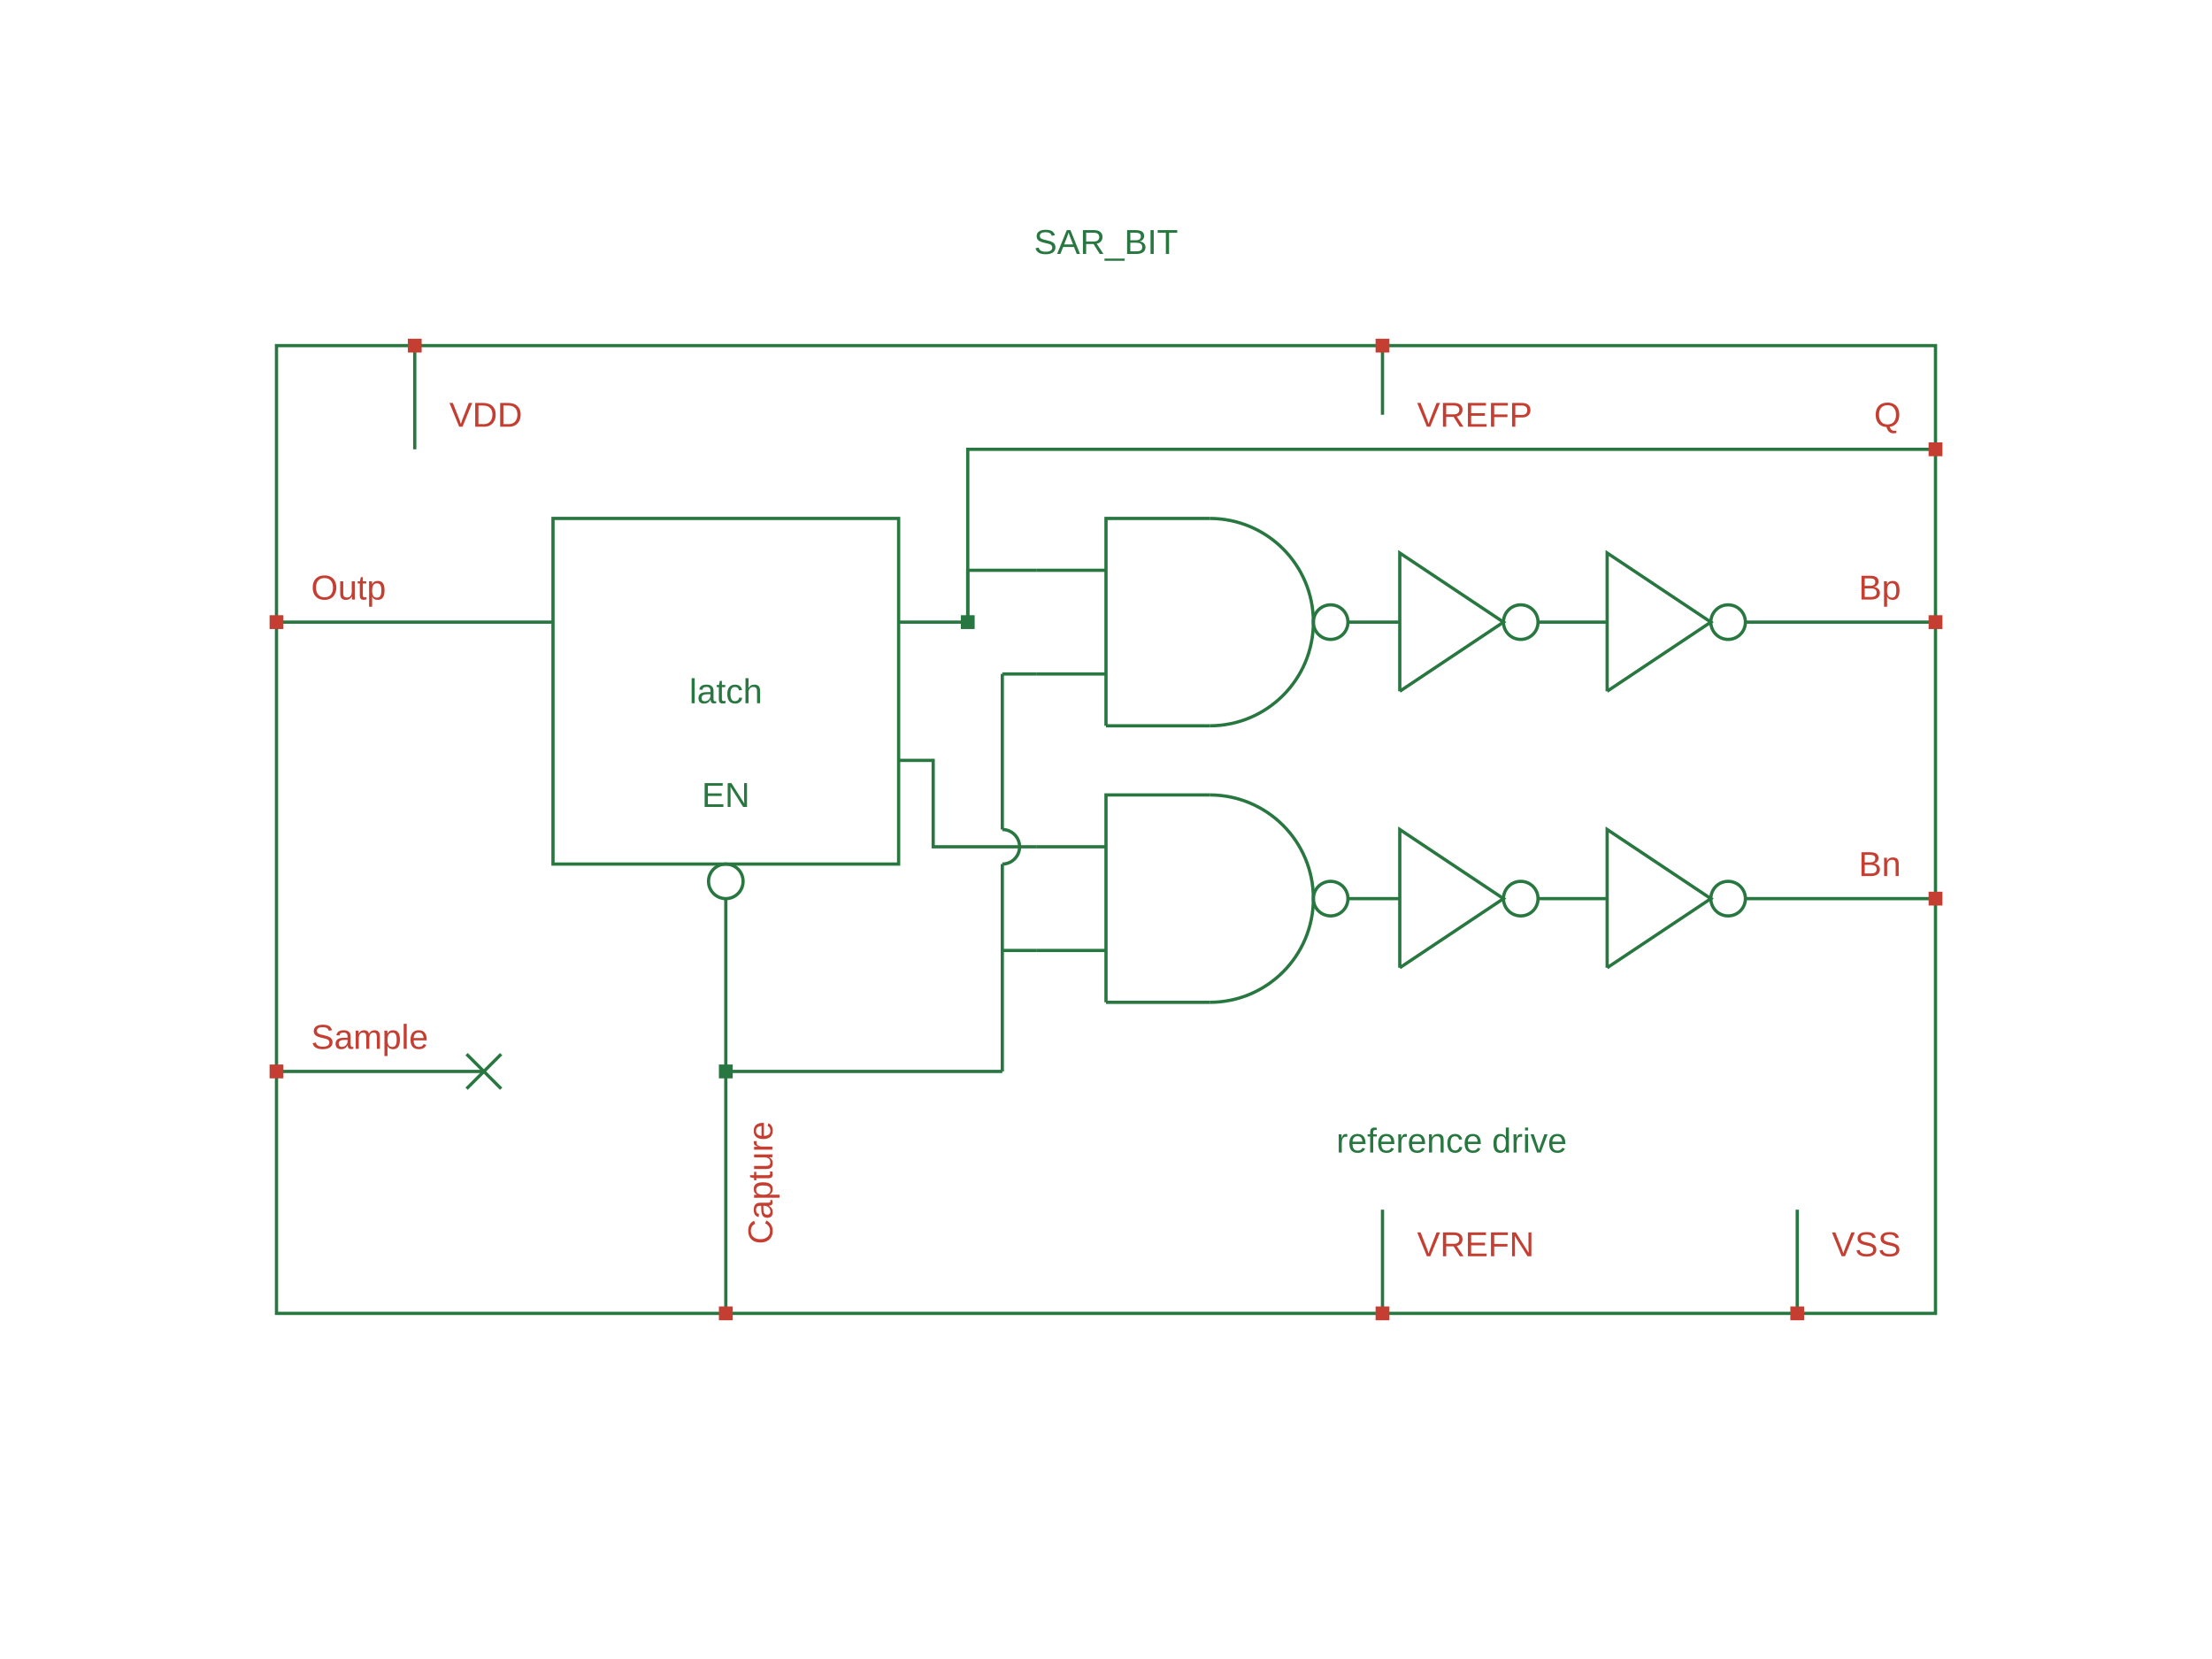
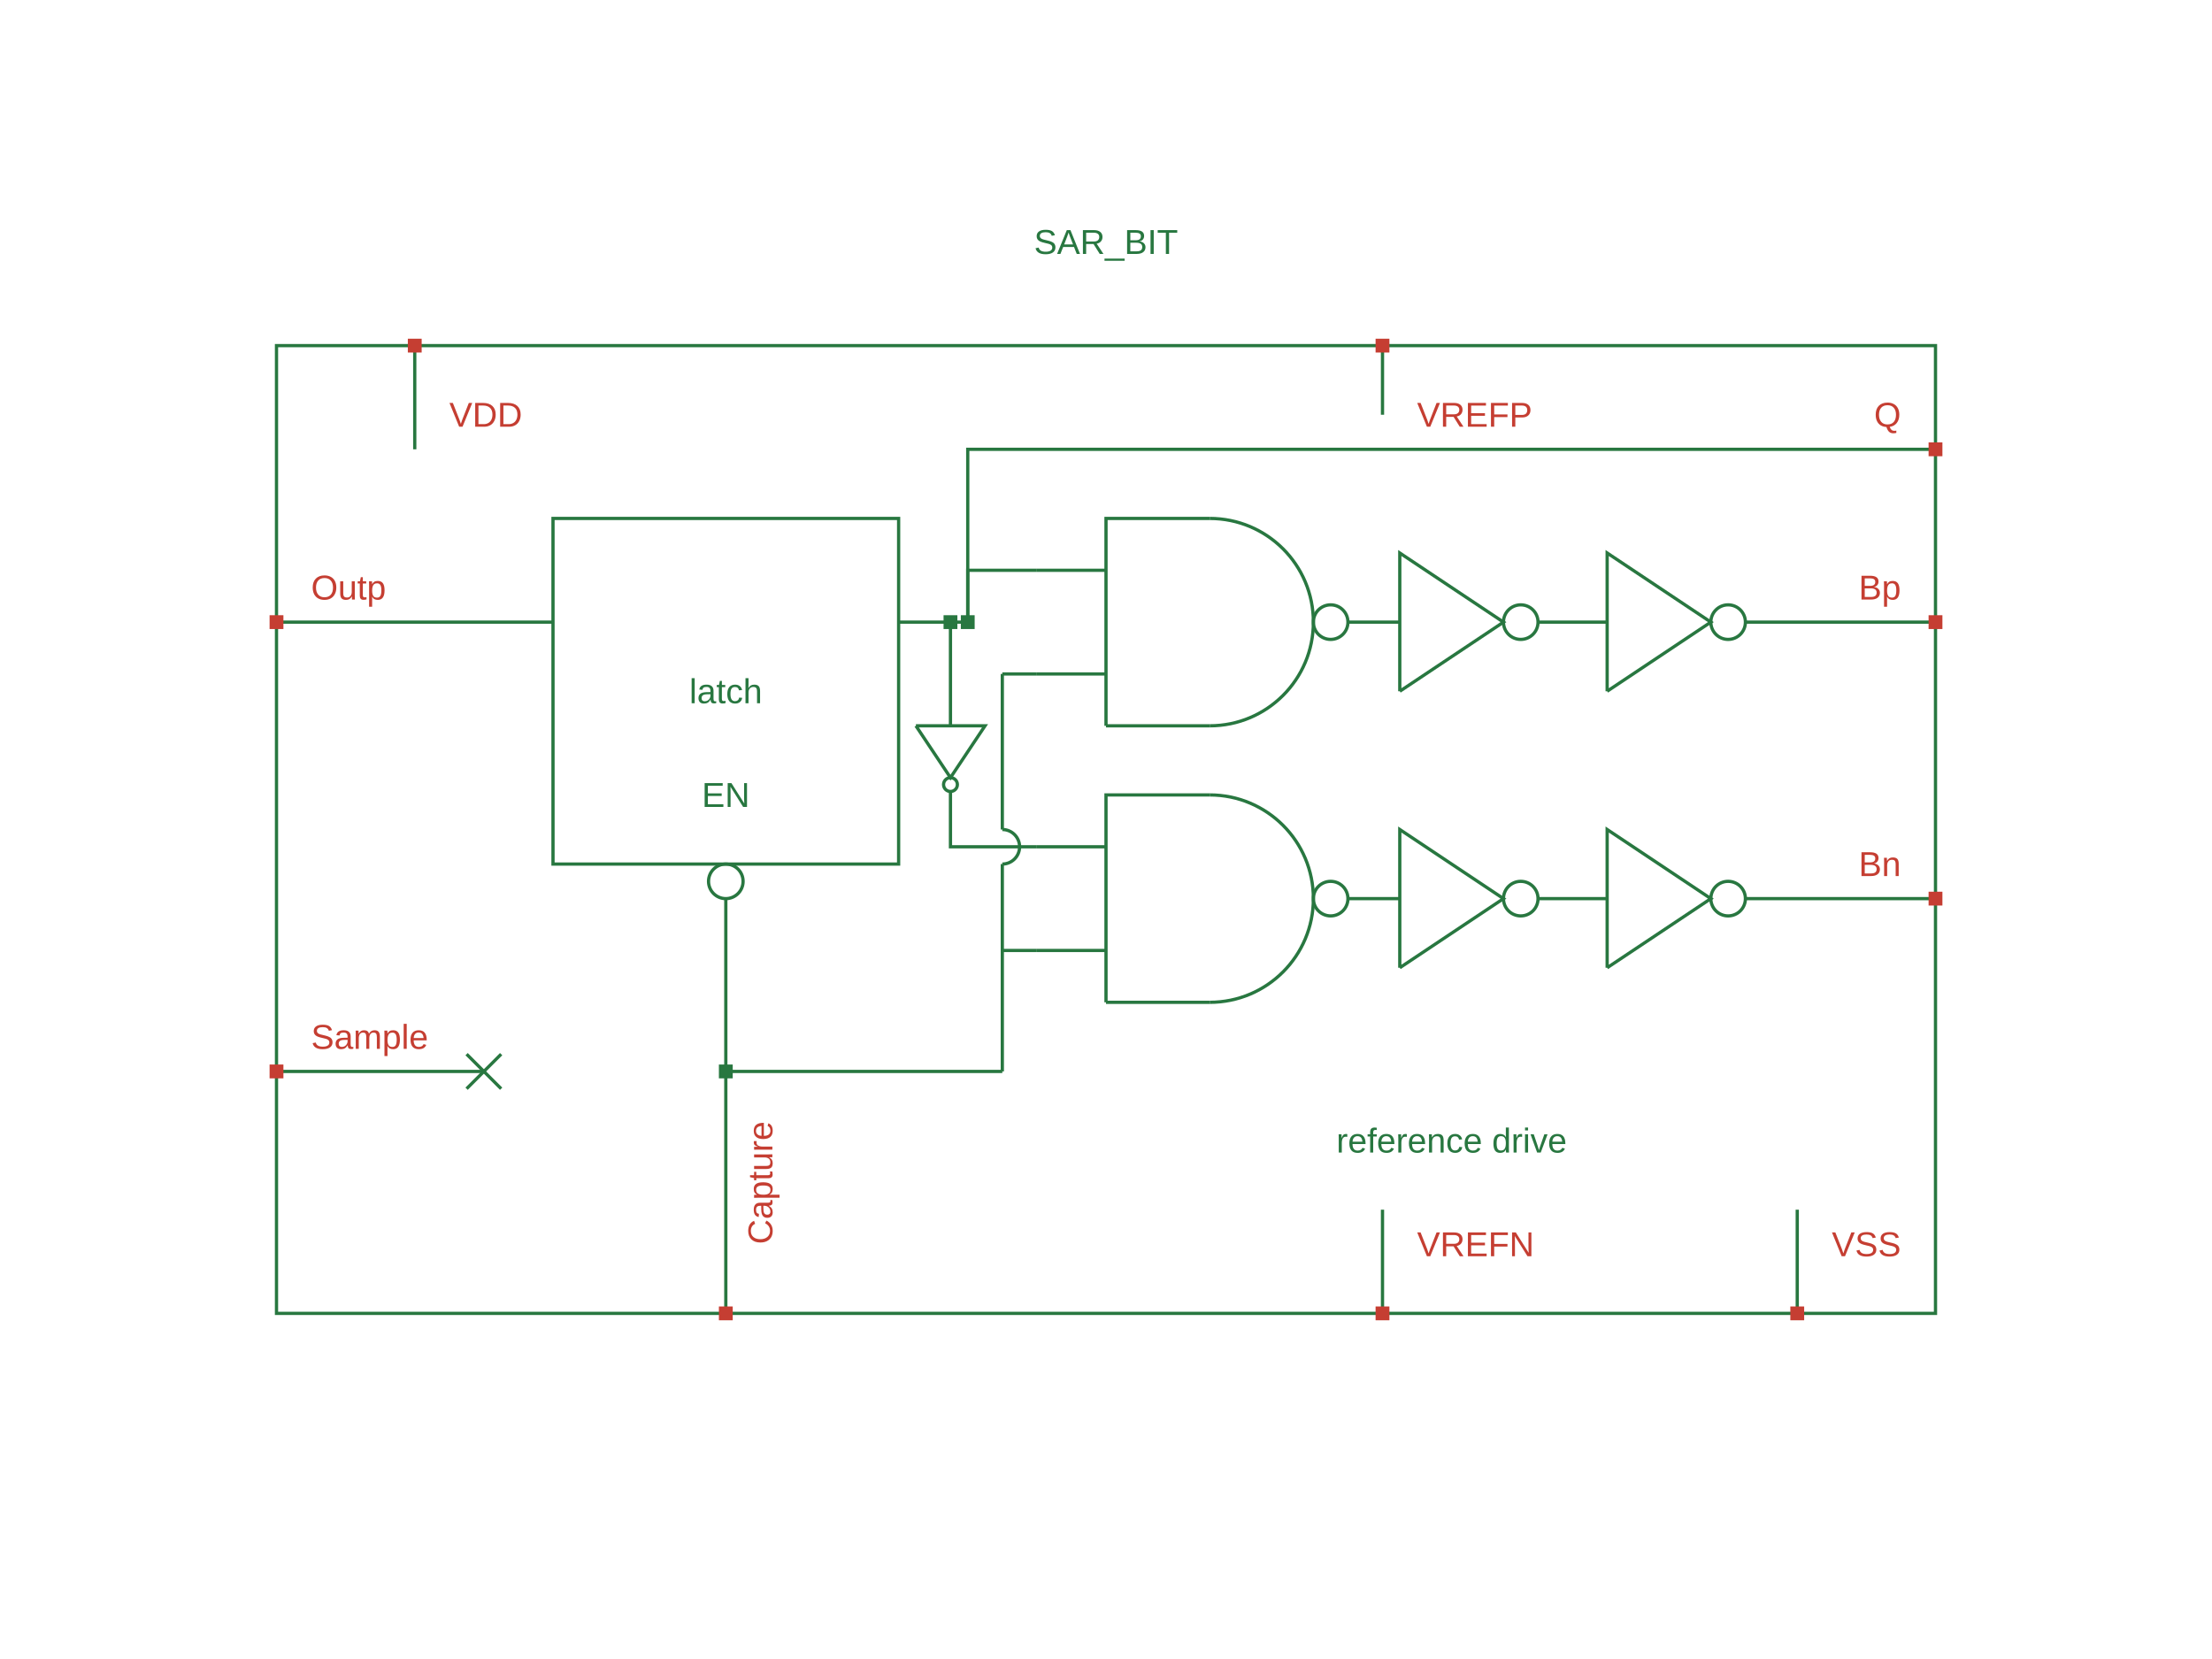
<svg xmlns="http://www.w3.org/2000/svg" viewBox="0 0 1024 768">
  <rect width="100%" height="100%" fill="white" />
  <g stroke="#287740" stroke-width="1.5" fill="none">
    <rect x="128" y="160" width="768" height="448" />
    <polyline points="192,160 192,208" />
    <polyline points="832,608 832,560" />
    <rect x="256" y="240" width="160" height="160" />
    <polyline points="128,288 256,288" />
    <polyline points="336,608 336,416" />
    <ellipse cx="336" cy="408" rx="8" ry="8" />
    <polyline points="512,336 512,240 560,240" />
    <path d="M560,336 A48,48 0 0 0 560,240" />
    <polyline points="560,336 512,336" />
    <ellipse cx="616" cy="288" rx="8" ry="8" />
    <polyline points="480,264 512,264" />
    <polyline points="480,312 512,312" />
    <polyline points="416,288 448,288 448,264 480,264" />
    <polyline points="448,288 448,208 896,208" />
    <polyline points="444.8,288 451.2,288" stroke-width="6.4" stroke-linecap="butt" />
    <polyline points="464,312 480,312" />
    <polyline points="648,320 696,288 648,256 648,320" />
    <ellipse cx="704" cy="288" rx="8" ry="8" />
    <polyline points="744,320 792,288 744,256 744,320" />
    <ellipse cx="800" cy="288" rx="8" ry="8" />
    <polyline points="624,288 648,288" />
    <polyline points="712,288 744,288" />
    <polyline points="896,288 808,288" />
    <polyline points="512,464 512,368 560,368" />
    <path d="M560,464 A48,48 0 0 0 560,368" />
    <polyline points="560,464 512,464" />
    <ellipse cx="616" cy="416" rx="8" ry="8" />
    <polyline points="480,392 512,392" />
    <polyline points="480,440 512,440" />
-     <polyline points="416,352 432,352 432,392 480,392" />
+     <polyline points="440,288 440,336" />
    <polyline points="464,440 480,440" />
    <polyline points="648,448 696,416 648,384 648,448" />
    <ellipse cx="704" cy="416" rx="8" ry="8" />
    <polyline points="744,448 792,416 744,384 744,448" />
    <ellipse cx="800" cy="416" rx="8" ry="8" />
    <polyline points="624,416 648,416" />
    <polyline points="712,416 744,416" />
    <polyline points="896,416 808,416" />
    <polyline points="332.8,496 339.2,496" stroke-width="6.4" stroke-linecap="butt" />
    <polyline points="336,496 464,496" />
    <polyline points="464,312 464,384" />
    <path d="M464,400 A8,8 0 0 0 464,384" />
    <polyline points="464,400 464,496" />
    <polyline points="640,160 640,192" />
    <polyline points="640,608 640,560" />
    <polyline points="128,496 224,496" />
    <polyline points="216,504 232,488" />
    <polyline points="216,488 232,504" />
+     <polyline points="424,336 456,336 440,360 424,336" />
+     <polyline points="440,366.4 440,392 480,392" />
+     <ellipse cx="440" cy="363.2" rx="3.2" ry="3.2" />
+     <polyline points="436.8,288 443.2,288" stroke-width="6.4" stroke-linecap="butt" />
  </g>
  <g fill="#287740" font-family="Arial,sans-serif">
    <text x="336" y="320" font-size="16" text-anchor="middle" dominant-baseline="central">latch</text>
    <text x="336" y="368" font-size="16" text-anchor="middle" dominant-baseline="central">EN</text>
    <text x="672" y="528" font-size="16" text-anchor="middle" dominant-baseline="central">reference drive</text>
    <text x="512" y="112" font-size="16" text-anchor="middle" dominant-baseline="central">SAR_BIT</text>
  </g>
  <g fill="#c53e32" font-family="Arial,sans-serif" font-size="16">
    <g data-port="VDD" data-side="top">
      <rect x="188.8" y="156.8" width="6.4" height="6.4" />
      <text x="208" y="192" text-anchor="start" dominant-baseline="central">VDD</text>
    </g>
    <g data-port="VSS" data-side="bottom">
      <rect x="828.8" y="604.8" width="6.4" height="6.4" />
      <text x="848" y="576" text-anchor="start" dominant-baseline="central">VSS</text>
    </g>
    <g data-port="Outp" data-side="left">
      <rect x="124.8" y="284.8" width="6.4" height="6.4" />
      <text x="144" y="272" text-anchor="start" dominant-baseline="central">Outp</text>
    </g>
    <g data-port="Capture" data-side="bottom">
      <rect x="332.8" y="604.8" width="6.4" height="6.4" />
      <text x="352" y="576" text-anchor="start" dominant-baseline="central" transform="rotate(-90 352 576)">Capture</text>
    </g>
    <g data-port="Q" data-side="right">
      <rect x="892.8" y="204.8" width="6.4" height="6.4" />
      <text x="880" y="192" text-anchor="end" dominant-baseline="central">Q</text>
    </g>
    <g data-port="Bp" data-side="right">
      <rect x="892.8" y="284.8" width="6.4" height="6.4" />
      <text x="880" y="272" text-anchor="end" dominant-baseline="central">Bp</text>
    </g>
    <g data-port="Bn" data-side="right">
      <rect x="892.8" y="412.8" width="6.4" height="6.4" />
      <text x="880" y="400" text-anchor="end" dominant-baseline="central">Bn</text>
    </g>
    <g data-port="VREFP" data-side="top">
      <rect x="636.8" y="156.8" width="6.4" height="6.4" />
      <text x="656" y="192" text-anchor="start" dominant-baseline="central">VREFP</text>
    </g>
    <g data-port="VREFN" data-side="bottom">
      <rect x="636.8" y="604.8" width="6.4" height="6.4" />
      <text x="656" y="576" text-anchor="start" dominant-baseline="central">VREFN</text>
    </g>
    <g data-port="Sample" data-side="left">
      <rect x="124.8" y="492.8" width="6.4" height="6.4" />
      <text x="144" y="480" text-anchor="start" dominant-baseline="central">Sample</text>
    </g>
  </g>
</svg>
